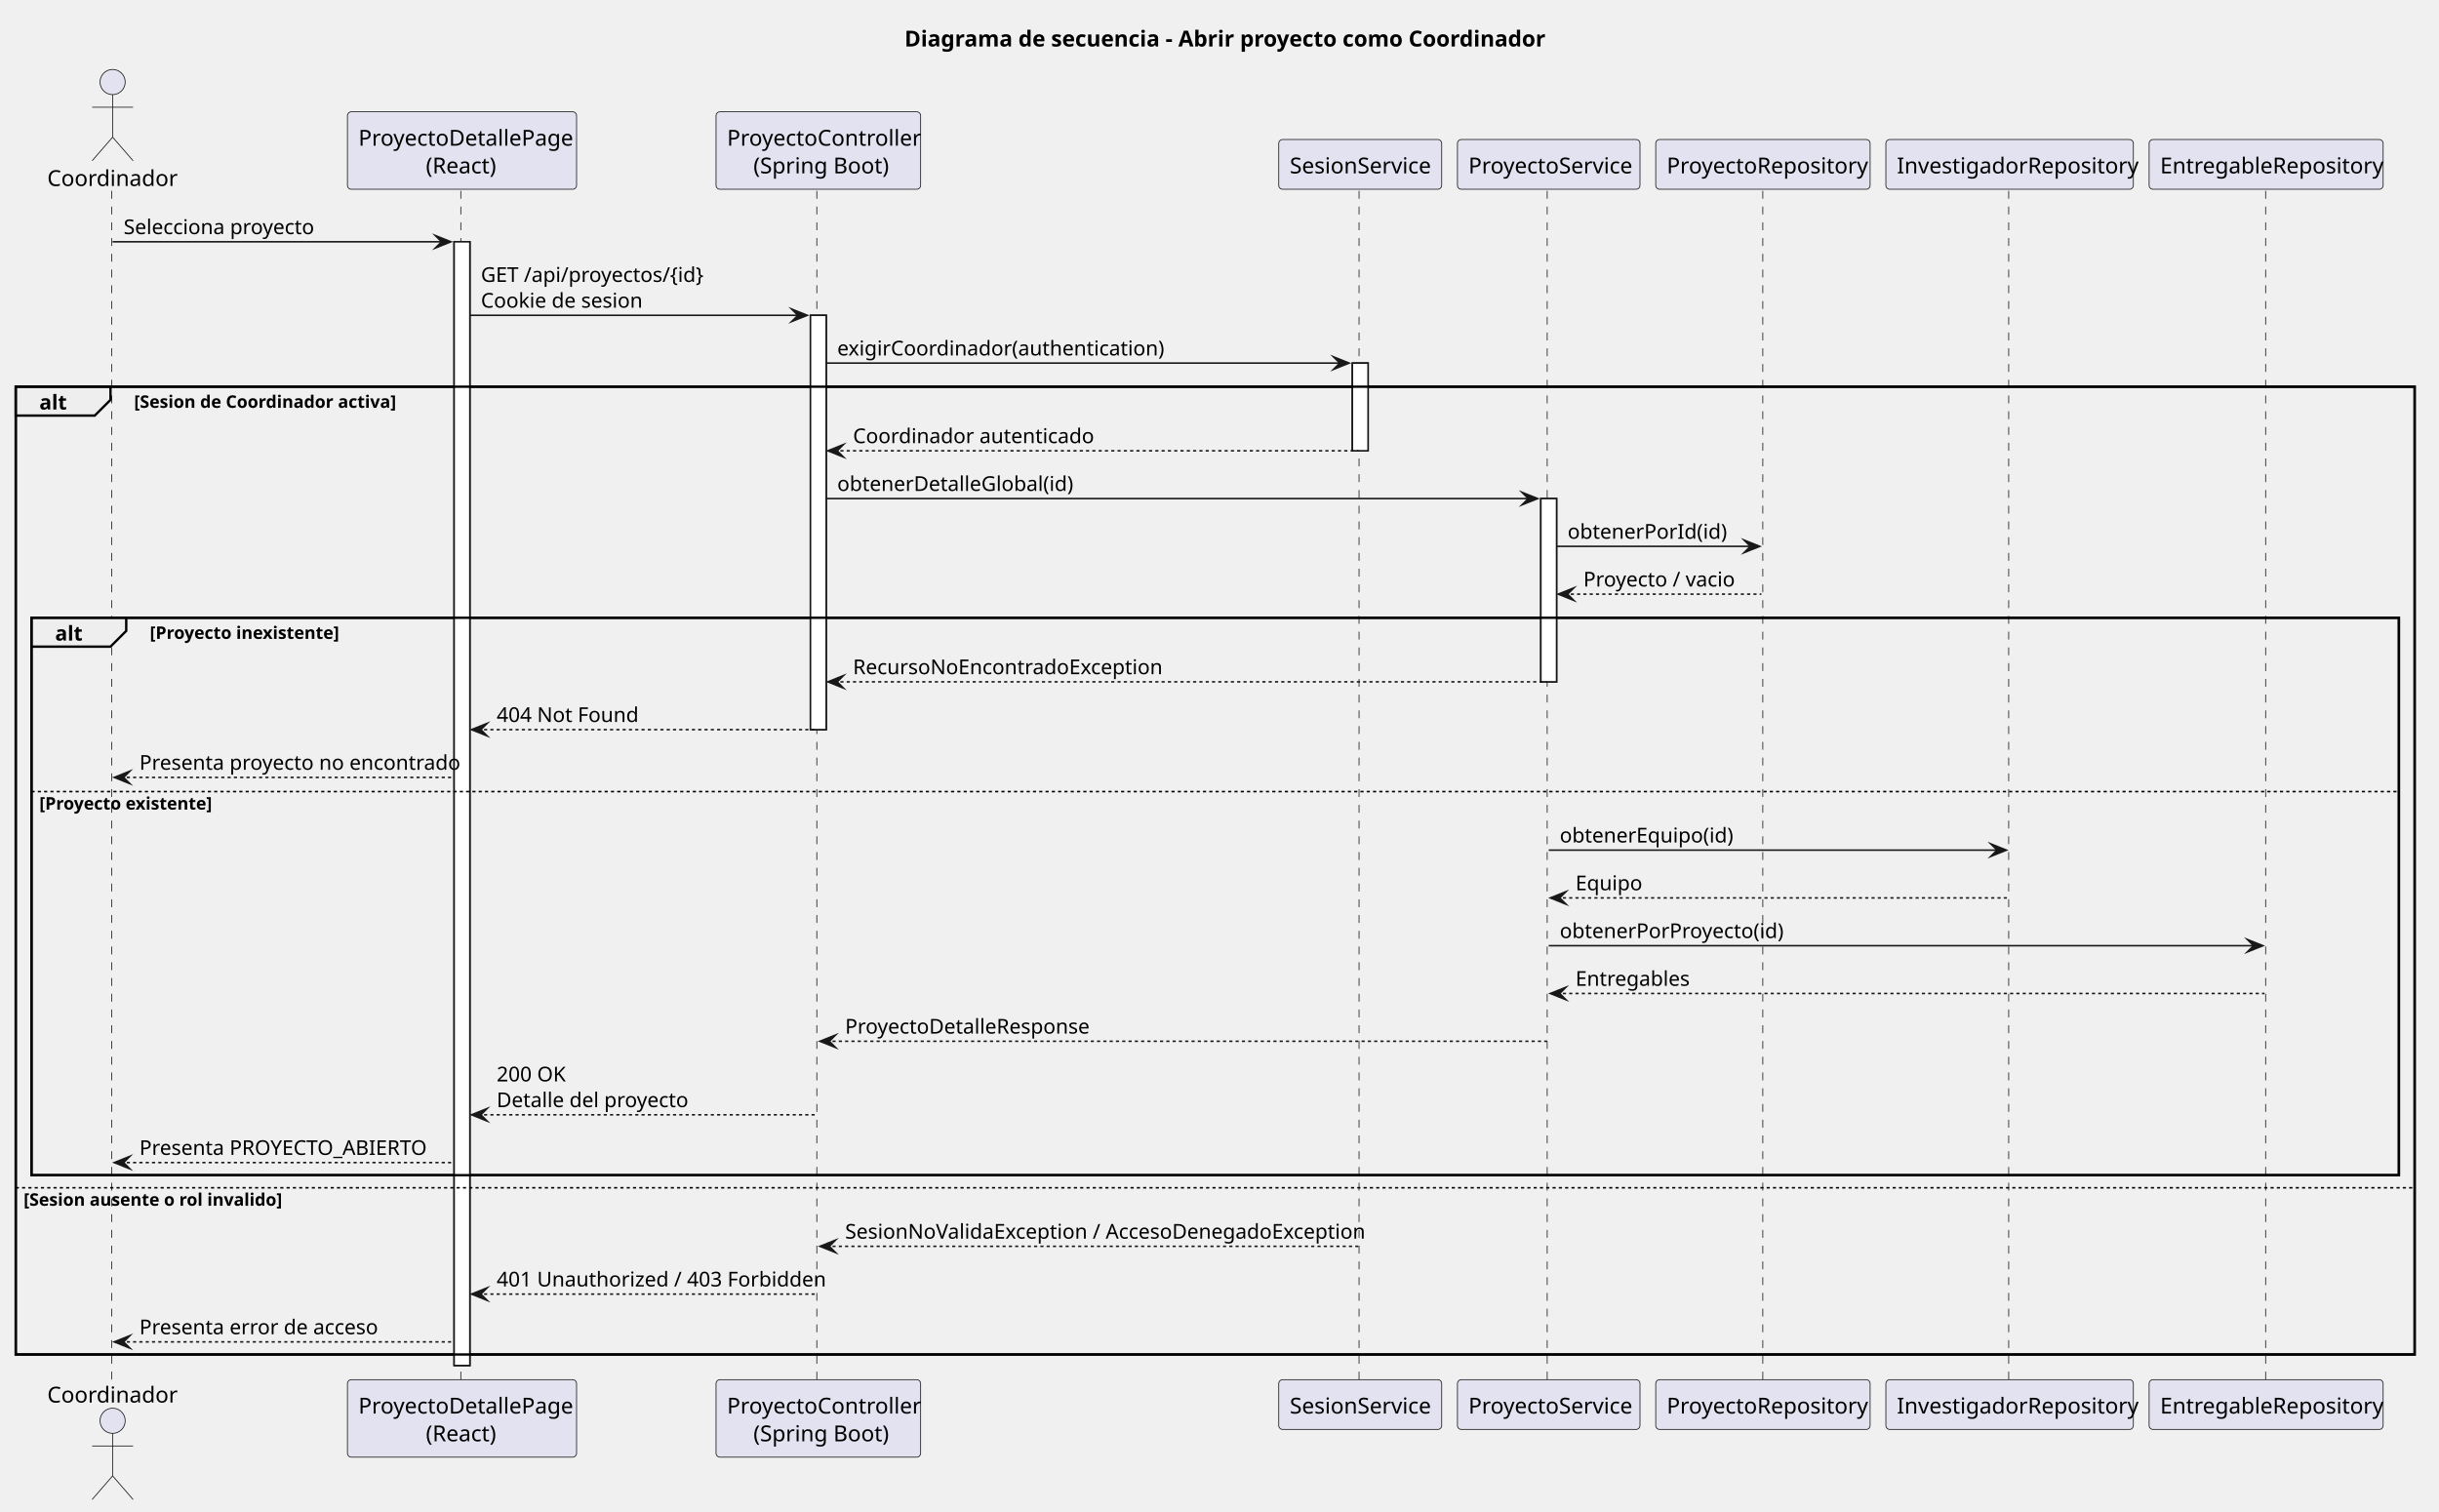
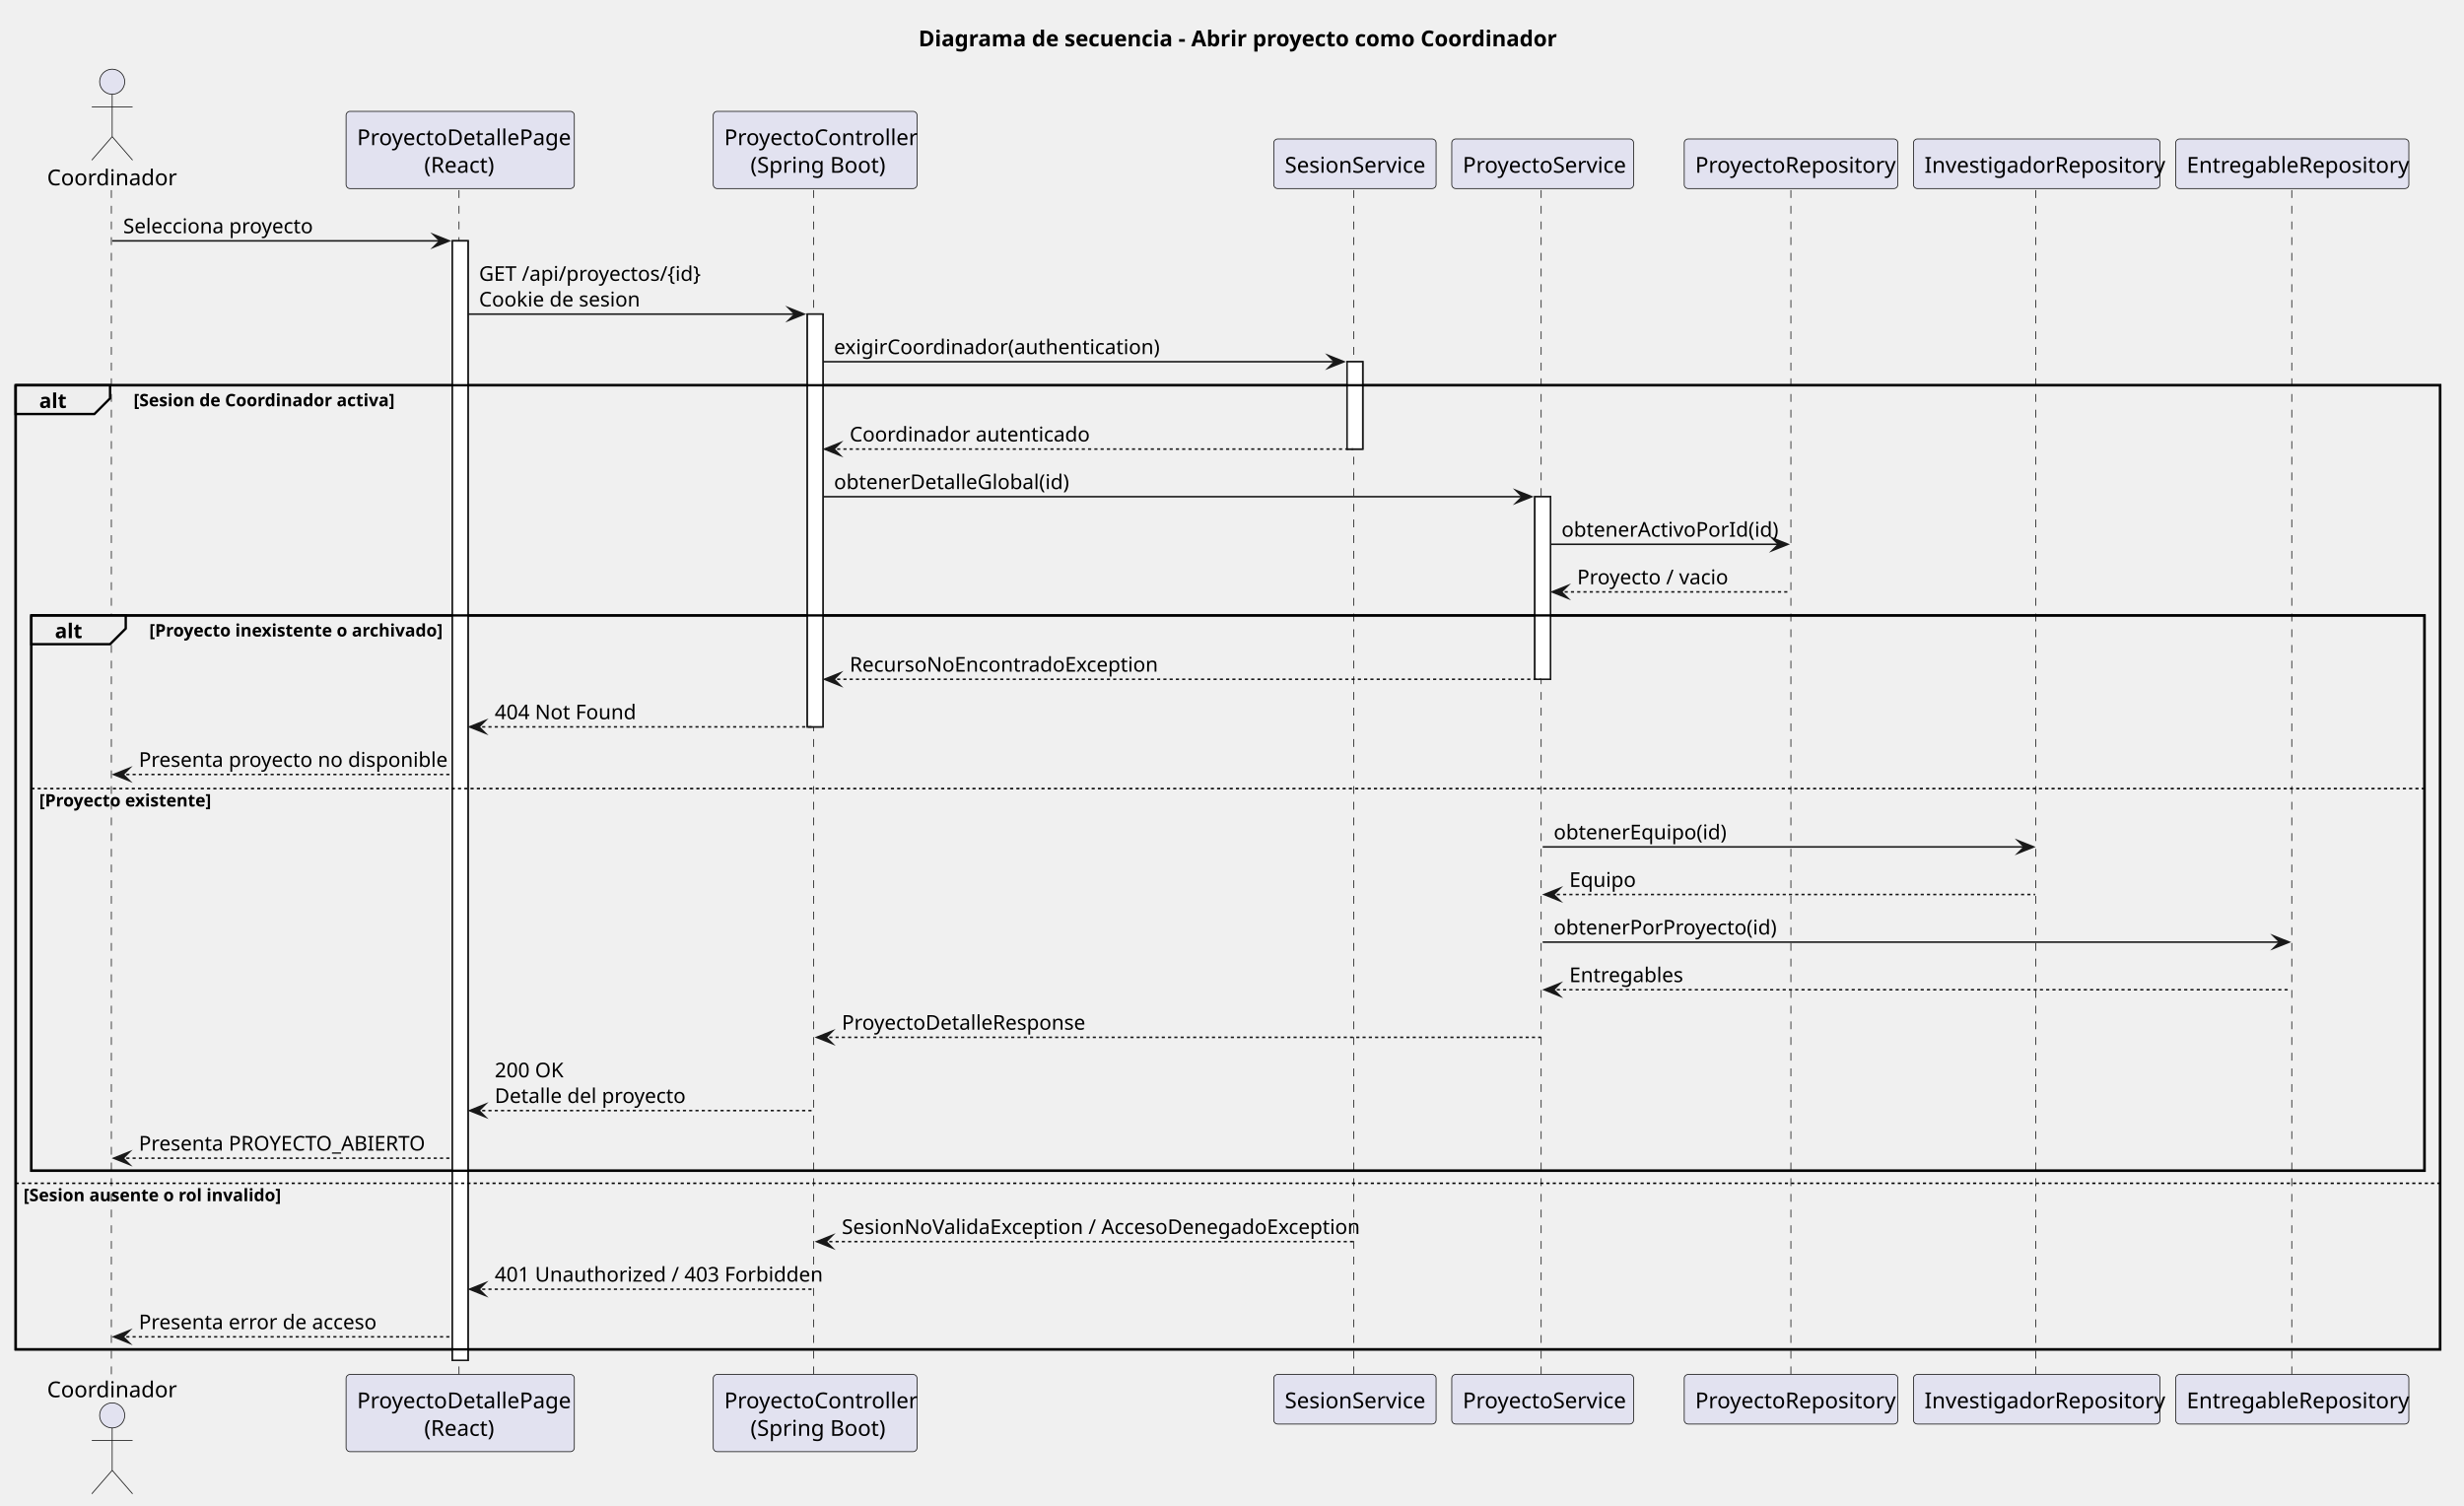
- <svg xmlns="http://www.w3.org/2000/svg" contentStyleType="text/css" data-diagram-type="SEQUENCE" height="960px" preserveAspectRatio="none" style="width:1549px;height:960px;background:#FFFFFF;" version="1.1" viewBox="0 0 1549 960" width="1549px" zoomAndPan="magnify">
+ <svg xmlns="http://www.w3.org/2000/svg" contentStyleType="text/css" data-diagram-type="SEQUENCE" height="960px" preserveAspectRatio="none" style="width:1571px;height:960px;background:#FFFFFF;" version="1.1" viewBox="0 0 1571 960" width="1571px" zoomAndPan="magnify">
  <defs />
  <g>
    <g class="title" data-source-line="1">
-       <text fill="#000000" font-family="sans-serif" font-size="14" font-weight="700" lengthAdjust="spacing" textLength="393.647" x="574.442" y="29.533">Diagrama de secuencia - Abrir proyecto como Coordinador</text>
+       <text fill="#000000" font-family="sans-serif" font-size="14" font-weight="700" lengthAdjust="spacing" textLength="393.647" x="585.588" y="29.533">Diagrama de secuencia - Abrir proyecto como Coordinador</text>
    </g>
    <g>
      <rect fill="#FFFFFF" height="713.758" style="stroke:#181818;stroke-width:1;" width="10" x="288.416" y="153.57" />
    </g>
    <g>
      <rect fill="#FFFFFF" height="263.164" style="stroke:#181818;stroke-width:1;" width="10" x="514.721" y="200.273" />
    </g>
    <g>
      <rect fill="#FFFFFF" height="55.703" style="stroke:#181818;stroke-width:1;" width="10" x="858.871" y="230.625" />
    </g>
    <g>
      <rect fill="#FFFFFF" height="116.406" style="stroke:#181818;stroke-width:1;" width="10" x="978.581" y="316.68" />
    </g>
-     <rect fill="none" height="614.703" style="stroke:#000000;stroke-width:1.5;" width="1523.531" x="10" y="245.625" />
-     <rect fill="none" height="354.055" style="stroke:#000000;stroke-width:1.5;" width="1503.531" x="20" y="392.383" />
+     <rect fill="none" height="614.703" style="stroke:#000000;stroke-width:1.5;" width="1545.823" x="10" y="245.625" />
+     <rect fill="none" height="354.055" style="stroke:#000000;stroke-width:1.5;" width="1525.823" x="20" y="392.383" />
    <g class="participant-lifeline" data-entity-uid="part1" data-qualified-name="Coordinador" data-source-line="3" id="part1-lifeline">
      <g>
        <rect fill="#000000" fill-opacity="0" height="756.109" width="8" x="67.524" y="121.219" />
        <line style="stroke:#181818;stroke-width:0.5;stroke-dasharray:5,5;" x1="71" x2="71" y1="121.219" y2="877.328" />
      </g>
    </g>
    <g class="participant-lifeline" data-entity-uid="part2" data-qualified-name="Frontend" data-source-line="4" id="part2-lifeline">
      <g>
        <rect fill="#000000" fill-opacity="0" height="756.109" width="8" x="289.416" y="121.219" />
        <line style="stroke:#181818;stroke-width:0.5;stroke-dasharray:5,5;" x1="292.655" x2="292.655" y1="121.219" y2="877.328" />
      </g>
    </g>
    <g class="participant-lifeline" data-entity-uid="part3" data-qualified-name="Api" data-source-line="5" id="part3-lifeline">
      <g>
        <rect fill="#000000" fill-opacity="0" height="756.109" width="8" x="515.721" y="121.219" />
        <line style="stroke:#181818;stroke-width:0.5;stroke-dasharray:5,5;" x1="518.752" x2="518.752" y1="121.219" y2="877.328" />
      </g>
    </g>
    <g class="participant-lifeline" data-entity-uid="part4" data-qualified-name="Sesion" data-source-line="6" id="part4-lifeline">
      <g>
        <rect fill="#000000" fill-opacity="0" height="756.109" width="8" x="859.871" y="121.219" />
        <line style="stroke:#181818;stroke-width:0.5;stroke-dasharray:5,5;" x1="863.126" x2="863.126" y1="121.219" y2="877.328" />
      </g>
    </g>
    <g class="participant-lifeline" data-entity-uid="part5" data-qualified-name="Service" data-source-line="7" id="part5-lifeline">
      <g>
        <rect fill="#000000" fill-opacity="0" height="756.109" width="8" x="979.581" y="121.219" />
        <line style="stroke:#181818;stroke-width:0.5;stroke-dasharray:5,5;" x1="982.616" x2="982.616" y1="121.219" y2="877.328" />
      </g>
    </g>
    <g class="participant-lifeline" data-entity-uid="part6" data-qualified-name="Repo" data-source-line="8" id="part6-lifeline">
      <g>
-         <rect fill="#000000" fill-opacity="0" height="756.109" width="8" x="1115.629" y="121.219" />
-         <line style="stroke:#181818;stroke-width:0.5;stroke-dasharray:5,5;" x1="1119.546" x2="1119.546" y1="121.219" y2="877.328" />
+         <rect fill="#000000" fill-opacity="0" height="756.109" width="8" x="1137.921" y="121.219" />
+         <line style="stroke:#181818;stroke-width:0.5;stroke-dasharray:5,5;" x1="1141.838" x2="1141.838" y1="121.219" y2="877.328" />
      </g>
    </g>
    <g class="participant-lifeline" data-entity-uid="part7" data-qualified-name="InvestigadorRepo" data-source-line="9" id="part7-lifeline">
      <g>
-         <rect fill="#000000" fill-opacity="0" height="756.109" width="8" x="1272.304" y="121.219" />
-         <line style="stroke:#181818;stroke-width:0.5;stroke-dasharray:5,5;" x1="1275.711" x2="1275.711" y1="121.219" y2="877.328" />
+         <rect fill="#000000" fill-opacity="0" height="756.109" width="8" x="1294.596" y="121.219" />
+         <line style="stroke:#181818;stroke-width:0.5;stroke-dasharray:5,5;" x1="1298.003" x2="1298.003" y1="121.219" y2="877.328" />
      </g>
    </g>
    <g class="participant-lifeline" data-entity-uid="part8" data-qualified-name="EntregableRepo" data-source-line="10" id="part8-lifeline">
      <g>
-         <rect fill="#000000" fill-opacity="0" height="756.109" width="8" x="1435.214" y="121.219" />
-         <line style="stroke:#181818;stroke-width:0.5;stroke-dasharray:5,5;" x1="1438.897" x2="1438.897" y1="121.219" y2="877.328" />
+         <rect fill="#000000" fill-opacity="0" height="756.109" width="8" x="1457.506" y="121.219" />
+         <line style="stroke:#181818;stroke-width:0.5;stroke-dasharray:5,5;" x1="1461.189" x2="1461.189" y1="121.219" y2="877.328" />
      </g>
    </g>
    <g class="participant participant-head" data-entity-uid="part1" data-qualified-name="Coordinador" data-source-line="3" id="part1-head">
      <text fill="#000000" font-family="sans-serif" font-size="14" lengthAdjust="spacing" textLength="77.048" x="30" y="118.143">Coordinador</text>
      <ellipse cx="71.524" cy="52.109" fill="#E2E2F0" rx="8" ry="8" style="stroke:#181818;stroke-width:0.5;" />
      <path d="M71.524,60.109 L71.524,87.109 M58.524,68.109 L84.524,68.109 M71.524,87.109 L58.524,102.109 M71.524,87.109 L84.524,102.109" fill="none" style="stroke:#181818;stroke-width:0.5;" />
    </g>
    <g class="participant participant-tail" data-entity-uid="part1" data-qualified-name="Coordinador" data-source-line="3" id="part1-tail">
      <text fill="#000000" font-family="sans-serif" font-size="14" lengthAdjust="spacing" textLength="77.048" x="30" y="890.861">Coordinador</text>
      <ellipse cx="71.524" cy="902.438" fill="#E2E2F0" rx="8" ry="8" style="stroke:#181818;stroke-width:0.5;" />
      <path d="M71.524,910.438 L71.524,937.438 M58.524,918.438 L84.524,918.438 M71.524,937.438 L58.524,952.438 M71.524,937.438 L84.524,952.438" fill="none" style="stroke:#181818;stroke-width:0.5;" />
    </g>
    <g class="participant participant-head" data-entity-uid="part2" data-qualified-name="Frontend" data-source-line="4" id="part2-head">
      <rect fill="#E2E2F0" height="49.219" rx="2.5" ry="2.5" style="stroke:#181818;stroke-width:0.5;" width="145.523" x="220.655" y="71" />
      <text fill="#000000" font-family="sans-serif" font-size="14" lengthAdjust="spacing" textLength="131.523" x="227.655" y="92.533">ProyectoDetallePage</text>
      <text fill="#000000" font-family="sans-serif" font-size="14" lengthAdjust="spacing" textLength="45.897" x="270.468" y="110.143">(React)</text>
    </g>
    <g class="participant participant-tail" data-entity-uid="part2" data-qualified-name="Frontend" data-source-line="4" id="part2-tail">
      <rect fill="#E2E2F0" height="49.219" rx="2.5" ry="2.5" style="stroke:#181818;stroke-width:0.5;" width="145.523" x="220.655" y="876.328" />
      <text fill="#000000" font-family="sans-serif" font-size="14" lengthAdjust="spacing" textLength="131.523" x="227.655" y="897.861">ProyectoDetallePage</text>
      <text fill="#000000" font-family="sans-serif" font-size="14" lengthAdjust="spacing" textLength="45.897" x="270.468" y="915.471">(React)</text>
    </g>
    <g class="participant participant-head" data-entity-uid="part3" data-qualified-name="Api" data-source-line="5" id="part3-head">
      <rect fill="#E2E2F0" height="49.219" rx="2.5" ry="2.5" style="stroke:#181818;stroke-width:0.5;" width="129.938" x="454.752" y="71" />
      <text fill="#000000" font-family="sans-serif" font-size="14" lengthAdjust="spacing" textLength="115.938" x="461.752" y="92.533">ProyectoController</text>
      <text fill="#000000" font-family="sans-serif" font-size="14" lengthAdjust="spacing" textLength="82.482" x="478.479" y="110.143">(Spring Boot)</text>
    </g>
    <g class="participant participant-tail" data-entity-uid="part3" data-qualified-name="Api" data-source-line="5" id="part3-tail">
      <rect fill="#E2E2F0" height="49.219" rx="2.5" ry="2.5" style="stroke:#181818;stroke-width:0.5;" width="129.938" x="454.752" y="876.328" />
      <text fill="#000000" font-family="sans-serif" font-size="14" lengthAdjust="spacing" textLength="115.938" x="461.752" y="897.861">ProyectoController</text>
      <text fill="#000000" font-family="sans-serif" font-size="14" lengthAdjust="spacing" textLength="82.482" x="478.479" y="915.471">(Spring Boot)</text>
    </g>
    <g class="participant participant-head" data-entity-uid="part4" data-qualified-name="Sesion" data-source-line="6" id="part4-head">
      <rect fill="#E2E2F0" height="31.609" rx="2.5" ry="2.5" style="stroke:#181818;stroke-width:0.5;" width="103.489" x="812.126" y="88.609" />
      <text fill="#000000" font-family="sans-serif" font-size="14" lengthAdjust="spacing" textLength="89.489" x="819.126" y="110.143">SesionService</text>
    </g>
    <g class="participant participant-tail" data-entity-uid="part4" data-qualified-name="Sesion" data-source-line="6" id="part4-tail">
      <rect fill="#E2E2F0" height="31.609" rx="2.5" ry="2.5" style="stroke:#181818;stroke-width:0.5;" width="103.489" x="812.126" y="876.328" />
      <text fill="#000000" font-family="sans-serif" font-size="14" lengthAdjust="spacing" textLength="89.489" x="819.126" y="897.861">SesionService</text>
    </g>
    <g class="participant participant-head" data-entity-uid="part5" data-qualified-name="Service" data-source-line="7" id="part5-head">
      <rect fill="#E2E2F0" height="31.609" rx="2.5" ry="2.5" style="stroke:#181818;stroke-width:0.5;" width="115.931" x="925.616" y="88.609" />
      <text fill="#000000" font-family="sans-serif" font-size="14" lengthAdjust="spacing" textLength="101.931" x="932.616" y="110.143">ProyectoService</text>
    </g>
    <g class="participant participant-tail" data-entity-uid="part5" data-qualified-name="Service" data-source-line="7" id="part5-tail">
      <rect fill="#E2E2F0" height="31.609" rx="2.5" ry="2.5" style="stroke:#181818;stroke-width:0.5;" width="115.931" x="925.616" y="876.328" />
      <text fill="#000000" font-family="sans-serif" font-size="14" lengthAdjust="spacing" textLength="101.931" x="932.616" y="897.861">ProyectoService</text>
    </g>
    <g class="participant participant-head" data-entity-uid="part6" data-qualified-name="Repo" data-source-line="8" id="part6-head">
-       <rect fill="#E2E2F0" height="31.609" rx="2.5" ry="2.5" style="stroke:#181818;stroke-width:0.5;" width="136.165" x="1051.546" y="88.609" />
-       <text fill="#000000" font-family="sans-serif" font-size="14" lengthAdjust="spacing" textLength="122.165" x="1058.546" y="110.143">ProyectoRepository</text>
+       <rect fill="#E2E2F0" height="31.609" rx="2.5" ry="2.5" style="stroke:#181818;stroke-width:0.5;" width="136.165" x="1073.838" y="88.609" />
+       <text fill="#000000" font-family="sans-serif" font-size="14" lengthAdjust="spacing" textLength="122.165" x="1080.838" y="110.143">ProyectoRepository</text>
    </g>
    <g class="participant participant-tail" data-entity-uid="part6" data-qualified-name="Repo" data-source-line="8" id="part6-tail">
-       <rect fill="#E2E2F0" height="31.609" rx="2.5" ry="2.5" style="stroke:#181818;stroke-width:0.5;" width="136.165" x="1051.546" y="876.328" />
-       <text fill="#000000" font-family="sans-serif" font-size="14" lengthAdjust="spacing" textLength="122.165" x="1058.546" y="897.861">ProyectoRepository</text>
+       <rect fill="#E2E2F0" height="31.609" rx="2.5" ry="2.5" style="stroke:#181818;stroke-width:0.5;" width="136.165" x="1073.838" y="876.328" />
+       <text fill="#000000" font-family="sans-serif" font-size="14" lengthAdjust="spacing" textLength="122.165" x="1080.838" y="897.861">ProyectoRepository</text>
    </g>
    <g class="participant participant-head" data-entity-uid="part7" data-qualified-name="InvestigadorRepo" data-source-line="9" id="part7-head">
-       <rect fill="#E2E2F0" height="31.609" rx="2.5" ry="2.5" style="stroke:#181818;stroke-width:0.5;" width="157.185" x="1197.711" y="88.609" />
-       <text fill="#000000" font-family="sans-serif" font-size="14" lengthAdjust="spacing" textLength="143.185" x="1204.711" y="110.143">InvestigadorRepository</text>
+       <rect fill="#E2E2F0" height="31.609" rx="2.5" ry="2.5" style="stroke:#181818;stroke-width:0.5;" width="157.185" x="1220.003" y="88.609" />
+       <text fill="#000000" font-family="sans-serif" font-size="14" lengthAdjust="spacing" textLength="143.185" x="1227.003" y="110.143">InvestigadorRepository</text>
    </g>
    <g class="participant participant-tail" data-entity-uid="part7" data-qualified-name="InvestigadorRepo" data-source-line="9" id="part7-tail">
-       <rect fill="#E2E2F0" height="31.609" rx="2.5" ry="2.5" style="stroke:#181818;stroke-width:0.5;" width="157.185" x="1197.711" y="876.328" />
-       <text fill="#000000" font-family="sans-serif" font-size="14" lengthAdjust="spacing" textLength="143.185" x="1204.711" y="897.861">InvestigadorRepository</text>
+       <rect fill="#E2E2F0" height="31.609" rx="2.5" ry="2.5" style="stroke:#181818;stroke-width:0.5;" width="157.185" x="1220.003" y="876.328" />
+       <text fill="#000000" font-family="sans-serif" font-size="14" lengthAdjust="spacing" textLength="143.185" x="1227.003" y="897.861">InvestigadorRepository</text>
    </g>
    <g class="participant participant-head" data-entity-uid="part8" data-qualified-name="EntregableRepo" data-source-line="10" id="part8-head">
-       <rect fill="#E2E2F0" height="31.609" rx="2.5" ry="2.5" style="stroke:#181818;stroke-width:0.5;" width="148.634" x="1364.897" y="88.609" />
-       <text fill="#000000" font-family="sans-serif" font-size="14" lengthAdjust="spacing" textLength="134.634" x="1371.897" y="110.143">EntregableRepository</text>
+       <rect fill="#E2E2F0" height="31.609" rx="2.5" ry="2.5" style="stroke:#181818;stroke-width:0.5;" width="148.634" x="1387.189" y="88.609" />
+       <text fill="#000000" font-family="sans-serif" font-size="14" lengthAdjust="spacing" textLength="134.634" x="1394.189" y="110.143">EntregableRepository</text>
    </g>
    <g class="participant participant-tail" data-entity-uid="part8" data-qualified-name="EntregableRepo" data-source-line="10" id="part8-tail">
-       <rect fill="#E2E2F0" height="31.609" rx="2.5" ry="2.5" style="stroke:#181818;stroke-width:0.5;" width="148.634" x="1364.897" y="876.328" />
-       <text fill="#000000" font-family="sans-serif" font-size="14" lengthAdjust="spacing" textLength="134.634" x="1371.897" y="897.861">EntregableRepository</text>
+       <rect fill="#E2E2F0" height="31.609" rx="2.5" ry="2.5" style="stroke:#181818;stroke-width:0.5;" width="148.634" x="1387.189" y="876.328" />
+       <text fill="#000000" font-family="sans-serif" font-size="14" lengthAdjust="spacing" textLength="134.634" x="1394.189" y="897.861">EntregableRepository</text>
    </g>
    <g>
      <rect fill="#FFFFFF" height="713.758" style="stroke:#181818;stroke-width:1;" width="10" x="288.416" y="153.57" />
    </g>
    <g>
      <rect fill="#FFFFFF" height="263.164" style="stroke:#181818;stroke-width:1;" width="10" x="514.721" y="200.273" />
    </g>
    <g>
      <rect fill="#FFFFFF" height="55.703" style="stroke:#181818;stroke-width:1;" width="10" x="858.871" y="230.625" />
    </g>
    <g>
      <rect fill="#FFFFFF" height="116.406" style="stroke:#181818;stroke-width:1;" width="10" x="978.581" y="316.68" />
    </g>
    <g class="message" data-entity-1="part1" data-entity-2="part2" data-source-line="12" id="msg1">
      <polygon fill="#181818" points="276.416,149.57,286.416,153.57,276.416,157.57,280.416,153.57" style="stroke:#181818;stroke-width:1;stroke-linejoin:miter;stroke-miterlimit:10;" />
      <line style="stroke:#181818;stroke-width:1;" x1="71.524" x2="282.416" y1="153.57" y2="153.57" />
      <text fill="#000000" font-family="sans-serif" font-size="13" lengthAdjust="spacing" textLength="117.07" x="78.524" y="148.714">Selecciona proyecto</text>
    </g>
    <g class="message" data-entity-1="part2" data-entity-2="part3" data-source-line="14" id="msg2">
      <polygon fill="#181818" points="502.721,196.273,512.721,200.273,502.721,204.273,506.721,200.273" style="stroke:#181818;stroke-width:1;stroke-linejoin:miter;stroke-miterlimit:10;" />
      <line style="stroke:#181818;stroke-width:1;" x1="298.416" x2="508.721" y1="200.273" y2="200.273" />
      <text fill="#000000" font-family="sans-serif" font-size="13" lengthAdjust="spacing" textLength="133.682" x="305.416" y="179.065">GET /api/proyectos/{id}</text>
      <text fill="#000000" font-family="sans-serif" font-size="13" lengthAdjust="spacing" textLength="99.728" x="305.416" y="195.417">Cookie de sesion</text>
    </g>
    <g class="message" data-entity-1="part3" data-entity-2="part4" data-source-line="16" id="msg3">
      <polygon fill="#181818" points="846.871,226.625,856.871,230.625,846.871,234.625,850.871,230.625" style="stroke:#181818;stroke-width:1;stroke-linejoin:miter;stroke-miterlimit:10;" />
      <line style="stroke:#181818;stroke-width:1;" x1="524.721" x2="852.871" y1="230.625" y2="230.625" />
      <text fill="#000000" font-family="sans-serif" font-size="13" lengthAdjust="spacing" textLength="192.22" x="531.721" y="225.769">exigirCoordinador(authentication)</text>
    </g>
    <path d="M10,245.625 L70.171,245.625 L70.171,253.977 L60.171,263.977 L10,263.977 L10,245.625" fill="#EEEEEE" style="stroke:#000000;stroke-width:1.5;" />
-     <rect fill="none" height="614.703" style="stroke:#000000;stroke-width:1.5;" width="1523.531" x="10" y="245.625" />
+     <rect fill="none" height="614.703" style="stroke:#000000;stroke-width:1.5;" width="1545.823" x="10" y="245.625" />
    <text fill="#000000" font-family="sans-serif" font-size="13" font-weight="700" lengthAdjust="spacing" textLength="15.171" x="25" y="260.12">alt</text>
    <text fill="#000000" font-family="sans-serif" font-size="11" font-weight="700" lengthAdjust="spacing" textLength="162.583" x="85.171" y="259.044">[Sesion de Coordinador activa]</text>
    <g class="message" data-entity-1="part4" data-entity-2="part3" data-source-line="19" id="msg4">
      <polygon fill="#181818" points="535.721,282.328,525.721,286.328,535.721,290.328,531.721,286.328" style="stroke:#181818;stroke-width:1;stroke-linejoin:miter;stroke-miterlimit:10;" />
      <line style="stroke:#181818;stroke-width:1;stroke-dasharray:2,2;" x1="529.721" x2="862.871" y1="286.328" y2="286.328" />
      <text fill="#000000" font-family="sans-serif" font-size="13" lengthAdjust="spacing" textLength="142.378" x="541.721" y="281.472">Coordinador autenticado</text>
    </g>
    <g class="message" data-entity-1="part3" data-entity-2="part5" data-source-line="21" id="msg5">
      <polygon fill="#181818" points="966.581,312.68,976.581,316.68,966.581,320.68,970.581,316.68" style="stroke:#181818;stroke-width:1;stroke-linejoin:miter;stroke-miterlimit:10;" />
      <line style="stroke:#181818;stroke-width:1;" x1="524.721" x2="972.581" y1="316.68" y2="316.68" />
      <text fill="#000000" font-family="sans-serif" font-size="13" lengthAdjust="spacing" textLength="140.912" x="531.721" y="311.823">obtenerDetalleGlobal(id)</text>
    </g>
    <g class="message" data-entity-1="part5" data-entity-2="part6" data-source-line="23" id="msg6">
-       <polygon fill="#181818" points="1107.629,343.031,1117.629,347.031,1107.629,351.031,1111.629,347.031" style="stroke:#181818;stroke-width:1;stroke-linejoin:miter;stroke-miterlimit:10;" />
-       <line style="stroke:#181818;stroke-width:1;" x1="988.581" x2="1113.629" y1="347.031" y2="347.031" />
-       <text fill="#000000" font-family="sans-serif" font-size="13" lengthAdjust="spacing" textLength="93.939" x="995.581" y="342.175">obtenerPorId(id)</text>
+       <polygon fill="#181818" points="1129.921,343.031,1139.921,347.031,1129.921,351.031,1133.921,347.031" style="stroke:#181818;stroke-width:1;stroke-linejoin:miter;stroke-miterlimit:10;" />
+       <line style="stroke:#181818;stroke-width:1;" x1="988.581" x2="1135.921" y1="347.031" y2="347.031" />
+       <text fill="#000000" font-family="sans-serif" font-size="13" lengthAdjust="spacing" textLength="129.34" x="995.581" y="342.175">obtenerActivoPorId(id)</text>
    </g>
    <g class="message" data-entity-1="part6" data-entity-2="part5" data-source-line="24" id="msg7">
      <polygon fill="#181818" points="999.581,373.383,989.581,377.383,999.581,381.383,995.581,377.383" style="stroke:#181818;stroke-width:1;stroke-linejoin:miter;stroke-miterlimit:10;" />
-       <line style="stroke:#181818;stroke-width:1;stroke-dasharray:2,2;" x1="993.581" x2="1118.629" y1="377.383" y2="377.383" />
+       <line style="stroke:#181818;stroke-width:1;stroke-dasharray:2,2;" x1="993.581" x2="1140.921" y1="377.383" y2="377.383" />
      <text fill="#000000" font-family="sans-serif" font-size="13" lengthAdjust="spacing" textLength="92.485" x="1005.581" y="372.526">Proyecto / vacio</text>
    </g>
    <path d="M20,392.383 L80.171,392.383 L80.171,400.734 L70.171,410.734 L20,410.734 L20,392.383" fill="#EEEEEE" style="stroke:#000000;stroke-width:1.5;" />
-     <rect fill="none" height="354.055" style="stroke:#000000;stroke-width:1.5;" width="1503.531" x="20" y="392.383" />
+     <rect fill="none" height="354.055" style="stroke:#000000;stroke-width:1.5;" width="1525.823" x="20" y="392.383" />
    <text fill="#000000" font-family="sans-serif" font-size="13" font-weight="700" lengthAdjust="spacing" textLength="15.171" x="35" y="406.878">alt</text>
-     <text fill="#000000" font-family="sans-serif" font-size="11" font-weight="700" lengthAdjust="spacing" textLength="114.92" x="95.171" y="405.802">[Proyecto inexistente]</text>
+     <text fill="#000000" font-family="sans-serif" font-size="11" font-weight="700" lengthAdjust="spacing" textLength="179.717" x="95.171" y="405.802">[Proyecto inexistente o archivado]</text>
    <g class="message" data-entity-1="part5" data-entity-2="part3" data-source-line="26" id="msg8">
      <polygon fill="#181818" points="535.721,429.086,525.721,433.086,535.721,437.086,531.721,433.086" style="stroke:#181818;stroke-width:1;stroke-linejoin:miter;stroke-miterlimit:10;" />
      <line style="stroke:#181818;stroke-width:1;stroke-dasharray:2,2;" x1="529.721" x2="982.581" y1="433.086" y2="433.086" />
      <text fill="#000000" font-family="sans-serif" font-size="13" lengthAdjust="spacing" textLength="188.608" x="541.721" y="428.229">RecursoNoEncontradoException</text>
    </g>
    <g class="message" data-entity-1="part3" data-entity-2="part2" data-source-line="28" id="msg9">
      <polygon fill="#181818" points="309.416,459.438,299.416,463.438,309.416,467.438,305.416,463.438" style="stroke:#181818;stroke-width:1;stroke-linejoin:miter;stroke-miterlimit:10;" />
      <line style="stroke:#181818;stroke-width:1;stroke-dasharray:2,2;" x1="303.416" x2="518.721" y1="463.438" y2="463.438" />
      <text fill="#000000" font-family="sans-serif" font-size="13" lengthAdjust="spacing" textLength="86.004" x="315.416" y="458.581">404 Not Found</text>
    </g>
    <g class="message" data-entity-1="part2" data-entity-2="part1" data-source-line="30" id="msg10">
      <polygon fill="#181818" points="82.524,489.789,72.524,493.789,82.524,497.789,78.524,493.789" style="stroke:#181818;stroke-width:1;stroke-linejoin:miter;stroke-miterlimit:10;" />
      <line style="stroke:#181818;stroke-width:1;stroke-dasharray:2,2;" x1="76.524" x2="287.416" y1="493.789" y2="493.789" />
-       <text fill="#000000" font-family="sans-serif" font-size="13" lengthAdjust="spacing" textLength="192.239" x="88.524" y="488.933">Presenta proyecto no encontrado</text>
-     </g>
-     <line style="stroke:#000000;stroke-width:1;stroke-dasharray:2,2;" x1="20" x2="1523.531" y1="502.789" y2="502.789" />
+       <text fill="#000000" font-family="sans-serif" font-size="13" lengthAdjust="spacing" textLength="185.732" x="88.524" y="488.933">Presenta proyecto no disponible</text>
+     </g>
+     <line style="stroke:#000000;stroke-width:1;stroke-dasharray:2,2;" x1="20" x2="1545.823" y1="502.789" y2="502.789" />
    <text fill="#000000" font-family="sans-serif" font-size="11" font-weight="700" lengthAdjust="spacing" textLength="105.144" x="25" y="514.208">[Proyecto existente]</text>
    <g class="message" data-entity-1="part5" data-entity-2="part7" data-source-line="32" id="msg11">
-       <polygon fill="#181818" points="1264.304,535.977,1274.304,539.977,1264.304,543.977,1268.304,539.977" style="stroke:#181818;stroke-width:1;stroke-linejoin:miter;stroke-miterlimit:10;" />
-       <line style="stroke:#181818;stroke-width:1;" x1="983.581" x2="1270.304" y1="539.977" y2="539.977" />
+       <polygon fill="#181818" points="1286.596,535.977,1296.596,539.977,1286.596,543.977,1290.596,539.977" style="stroke:#181818;stroke-width:1;stroke-linejoin:miter;stroke-miterlimit:10;" />
+       <line style="stroke:#181818;stroke-width:1;" x1="983.581" x2="1292.596" y1="539.977" y2="539.977" />
      <text fill="#000000" font-family="sans-serif" font-size="13" lengthAdjust="spacing" textLength="103.346" x="990.581" y="535.12">obtenerEquipo(id)</text>
    </g>
    <g class="message" data-entity-1="part7" data-entity-2="part5" data-source-line="33" id="msg12">
      <polygon fill="#181818" points="994.581,566.328,984.581,570.328,994.581,574.328,990.581,570.328" style="stroke:#181818;stroke-width:1;stroke-linejoin:miter;stroke-miterlimit:10;" />
-       <line style="stroke:#181818;stroke-width:1;stroke-dasharray:2,2;" x1="988.581" x2="1275.304" y1="570.328" y2="570.328" />
+       <line style="stroke:#181818;stroke-width:1;stroke-dasharray:2,2;" x1="988.581" x2="1297.596" y1="570.328" y2="570.328" />
      <text fill="#000000" font-family="sans-serif" font-size="13" lengthAdjust="spacing" textLength="40.479" x="1000.581" y="565.472">Equipo</text>
    </g>
    <g class="message" data-entity-1="part5" data-entity-2="part8" data-source-line="34" id="msg13">
-       <polygon fill="#181818" points="1427.214,596.68,1437.214,600.68,1427.214,604.68,1431.214,600.68" style="stroke:#181818;stroke-width:1;stroke-linejoin:miter;stroke-miterlimit:10;" />
-       <line style="stroke:#181818;stroke-width:1;" x1="983.581" x2="1433.214" y1="600.68" y2="600.68" />
+       <polygon fill="#181818" points="1449.506,596.68,1459.506,600.68,1449.506,604.68,1453.506,600.68" style="stroke:#181818;stroke-width:1;stroke-linejoin:miter;stroke-miterlimit:10;" />
+       <line style="stroke:#181818;stroke-width:1;" x1="983.581" x2="1455.506" y1="600.68" y2="600.68" />
      <text fill="#000000" font-family="sans-serif" font-size="13" lengthAdjust="spacing" textLength="134.399" x="990.581" y="595.823">obtenerPorProyecto(id)</text>
    </g>
    <g class="message" data-entity-1="part8" data-entity-2="part5" data-source-line="35" id="msg14">
      <polygon fill="#181818" points="994.581,627.031,984.581,631.031,994.581,635.031,990.581,631.031" style="stroke:#181818;stroke-width:1;stroke-linejoin:miter;stroke-miterlimit:10;" />
-       <line style="stroke:#181818;stroke-width:1;stroke-dasharray:2,2;" x1="988.581" x2="1438.214" y1="631.031" y2="631.031" />
+       <line style="stroke:#181818;stroke-width:1;stroke-dasharray:2,2;" x1="988.581" x2="1460.506" y1="631.031" y2="631.031" />
      <text fill="#000000" font-family="sans-serif" font-size="13" lengthAdjust="spacing" textLength="69.38" x="1000.581" y="626.175">Entregables</text>
    </g>
    <g class="message" data-entity-1="part5" data-entity-2="part3" data-source-line="36" id="msg15">
      <polygon fill="#181818" points="530.721,657.383,520.721,661.383,530.721,665.383,526.721,661.383" style="stroke:#181818;stroke-width:1;stroke-linejoin:miter;stroke-miterlimit:10;" />
      <line style="stroke:#181818;stroke-width:1;stroke-dasharray:2,2;" x1="524.721" x2="982.581" y1="661.383" y2="661.383" />
      <text fill="#000000" font-family="sans-serif" font-size="13" lengthAdjust="spacing" textLength="150.306" x="536.721" y="656.526">ProyectoDetalleResponse</text>
    </g>
    <g class="message" data-entity-1="part3" data-entity-2="part2" data-source-line="38" id="msg16">
      <polygon fill="#181818" points="309.416,704.086,299.416,708.086,309.416,712.086,305.416,708.086" style="stroke:#181818;stroke-width:1;stroke-linejoin:miter;stroke-miterlimit:10;" />
      <line style="stroke:#181818;stroke-width:1;stroke-dasharray:2,2;" x1="303.416" x2="518.721" y1="708.086" y2="708.086" />
      <text fill="#000000" font-family="sans-serif" font-size="13" lengthAdjust="spacing" textLength="44.084" x="315.416" y="686.878">200 OK</text>
      <text fill="#000000" font-family="sans-serif" font-size="13" lengthAdjust="spacing" textLength="114.899" x="315.416" y="703.23">Detalle del proyecto</text>
    </g>
    <g class="message" data-entity-1="part2" data-entity-2="part1" data-source-line="40" id="msg17">
      <polygon fill="#181818" points="82.524,734.438,72.524,738.438,82.524,742.438,78.524,738.438" style="stroke:#181818;stroke-width:1;stroke-linejoin:miter;stroke-miterlimit:10;" />
      <line style="stroke:#181818;stroke-width:1;stroke-dasharray:2,2;" x1="76.524" x2="287.416" y1="738.438" y2="738.438" />
      <text fill="#000000" font-family="sans-serif" font-size="13" lengthAdjust="spacing" textLength="192.893" x="88.524" y="733.581">Presenta PROYECTO_ABIERTO</text>
    </g>
-     <line style="stroke:#000000;stroke-width:1;stroke-dasharray:2,2;" x1="10" x2="1533.531" y1="754.438" y2="754.438" />
+     <line style="stroke:#000000;stroke-width:1;stroke-dasharray:2,2;" x1="10" x2="1555.823" y1="754.438" y2="754.438" />
    <text fill="#000000" font-family="sans-serif" font-size="11" font-weight="700" lengthAdjust="spacing" textLength="159.527" x="15" y="765.856">[Sesion ausente o rol invalido]</text>
    <g class="message" data-entity-1="part4" data-entity-2="part3" data-source-line="43" id="msg18">
      <polygon fill="#181818" points="530.721,787.625,520.721,791.625,530.721,795.625,526.721,791.625" style="stroke:#181818;stroke-width:1;stroke-linejoin:miter;stroke-miterlimit:10;" />
      <line style="stroke:#181818;stroke-width:1;stroke-dasharray:2,2;" x1="524.721" x2="862.871" y1="791.625" y2="791.625" />
      <text fill="#000000" font-family="sans-serif" font-size="13" lengthAdjust="spacing" textLength="320.15" x="536.721" y="786.769">SesionNoValidaException / AccesoDenegadoException</text>
    </g>
    <g class="message" data-entity-1="part3" data-entity-2="part2" data-source-line="45" id="msg19">
      <polygon fill="#181818" points="309.416,817.977,299.416,821.977,309.416,825.977,305.416,821.977" style="stroke:#181818;stroke-width:1;stroke-linejoin:miter;stroke-miterlimit:10;" />
      <line style="stroke:#181818;stroke-width:1;stroke-dasharray:2,2;" x1="303.416" x2="518.721" y1="821.977" y2="821.977" />
      <text fill="#000000" font-family="sans-serif" font-size="13" lengthAdjust="spacing" textLength="197.304" x="315.416" y="817.12">401 Unauthorized / 403 Forbidden</text>
    </g>
    <g class="message" data-entity-1="part2" data-entity-2="part1" data-source-line="47" id="msg20">
      <polygon fill="#181818" points="82.524,848.328,72.524,852.328,82.524,856.328,78.524,852.328" style="stroke:#181818;stroke-width:1;stroke-linejoin:miter;stroke-miterlimit:10;" />
      <line style="stroke:#181818;stroke-width:1;stroke-dasharray:2,2;" x1="76.524" x2="287.416" y1="852.328" y2="852.328" />
      <text fill="#000000" font-family="sans-serif" font-size="13" lengthAdjust="spacing" textLength="145.964" x="88.524" y="847.472">Presenta error de acceso</text>
    </g>
  </g>
</svg>
